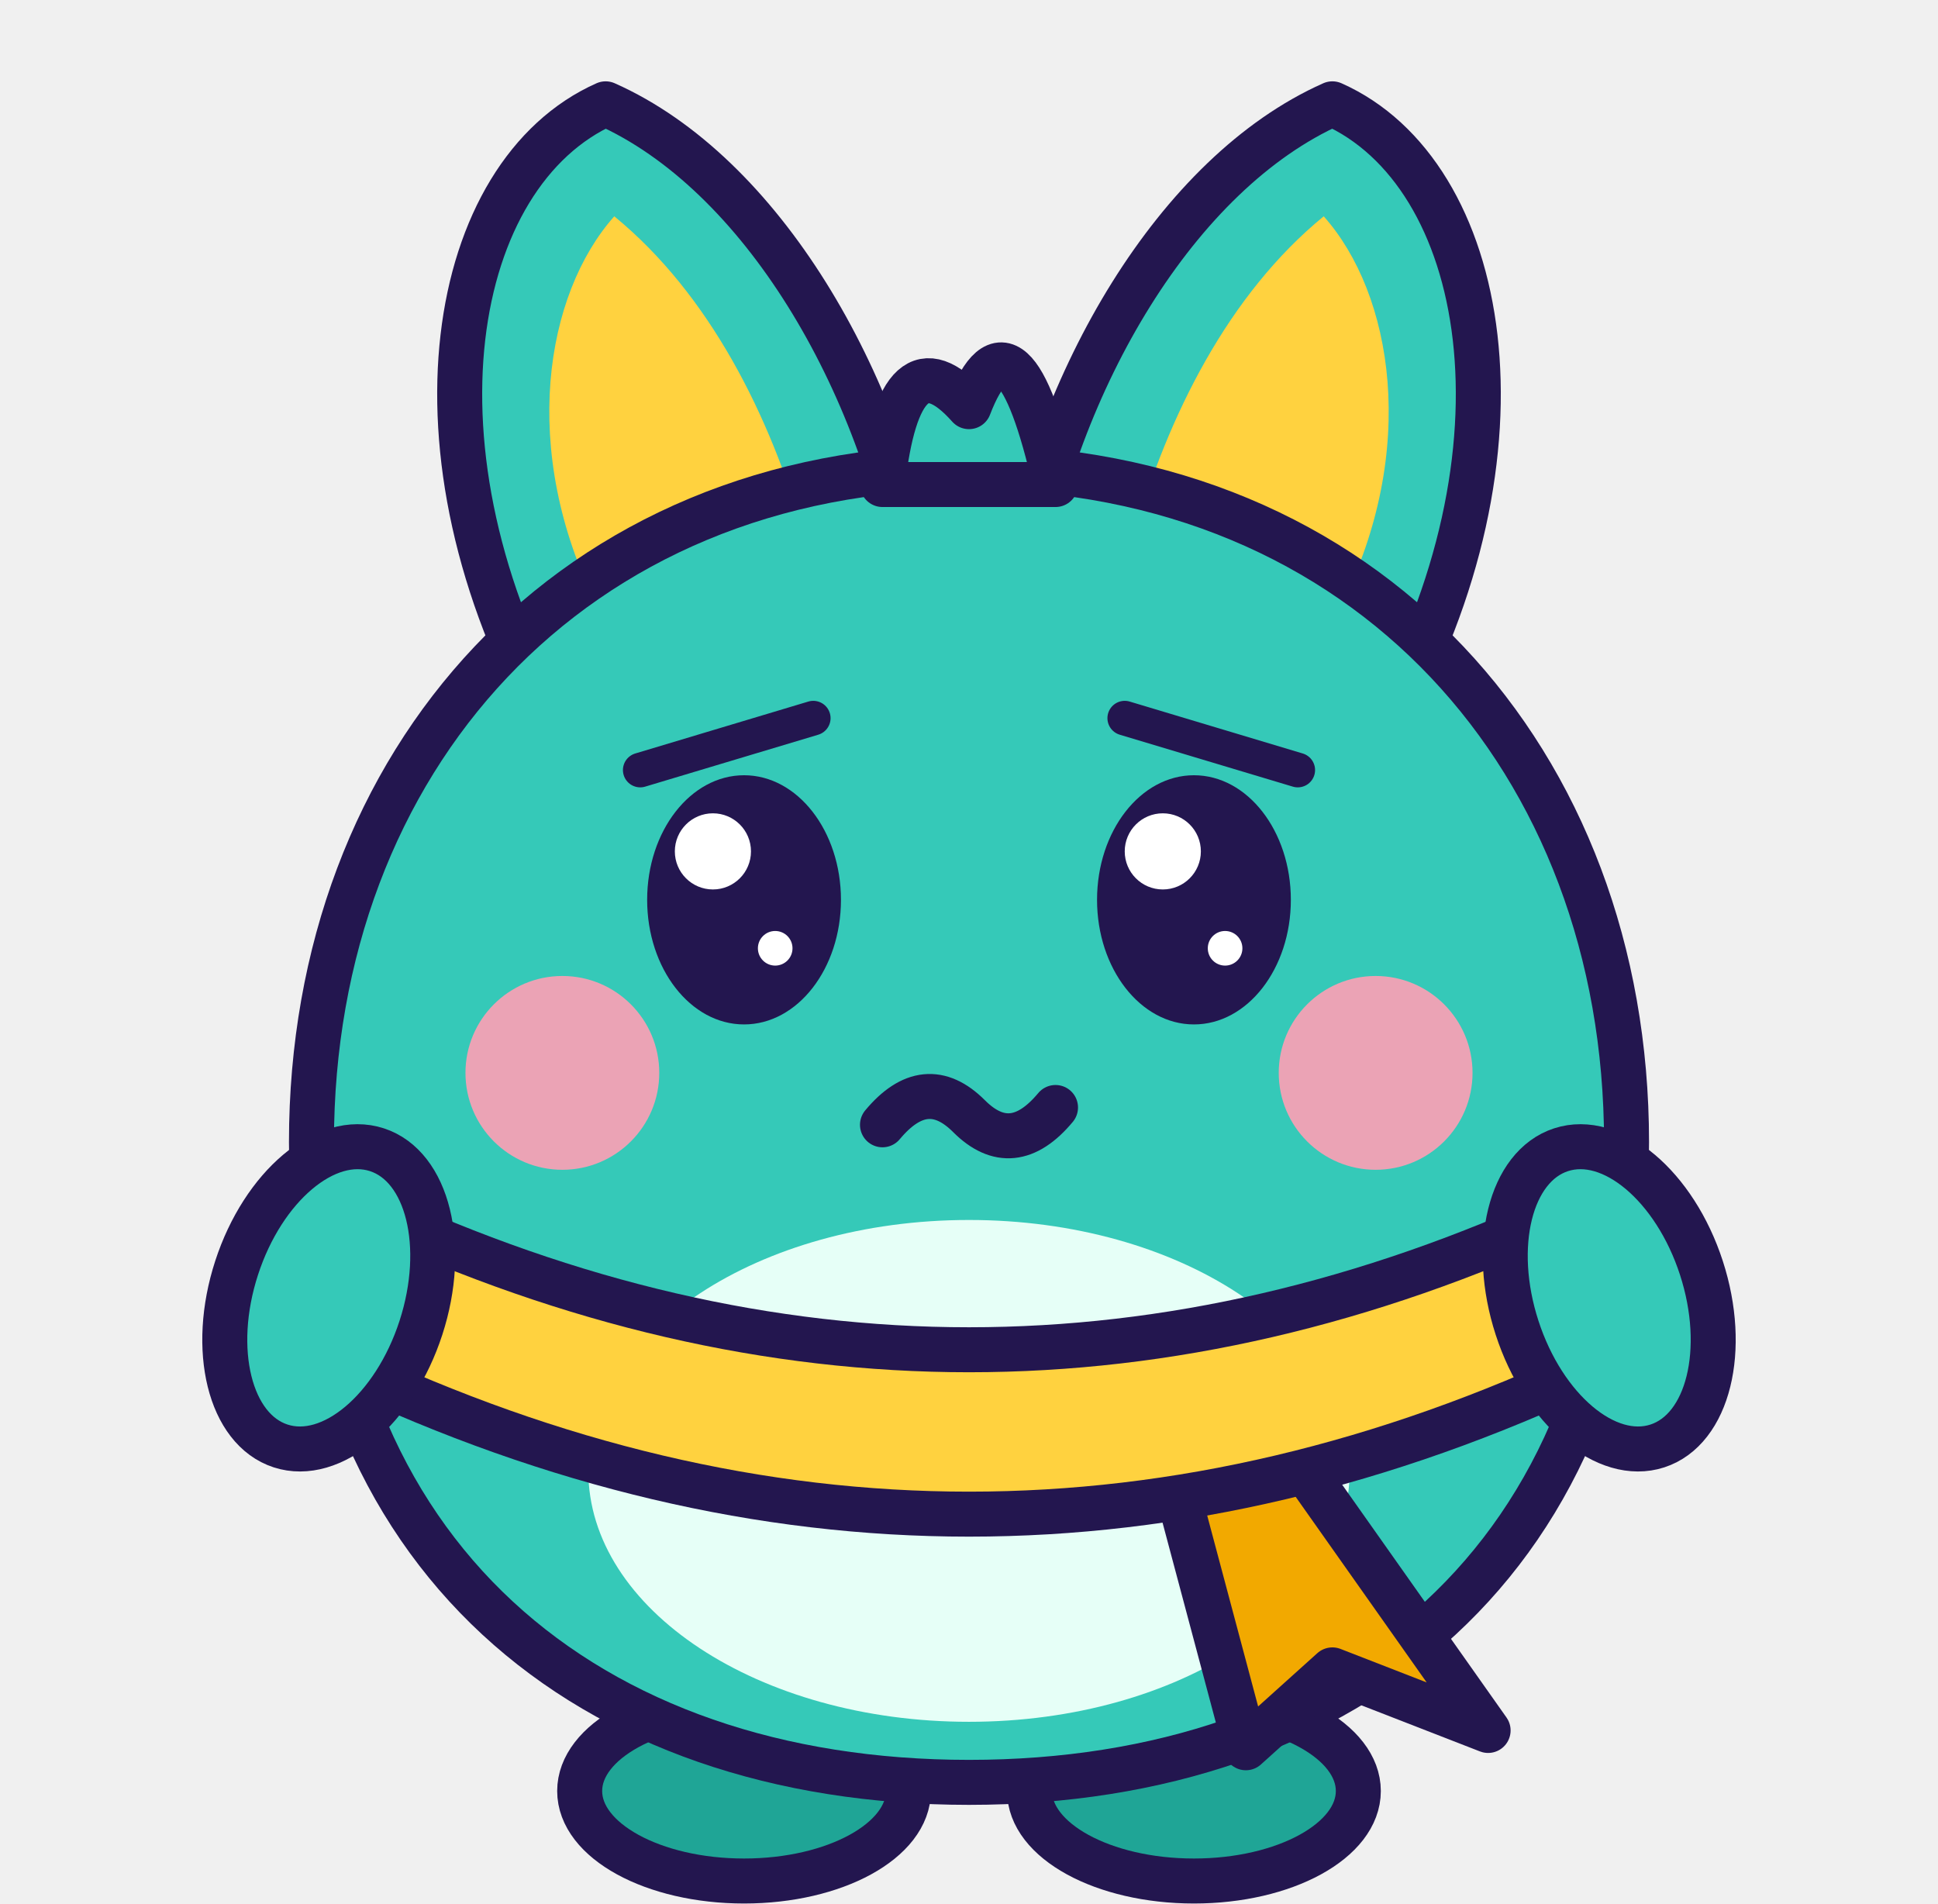
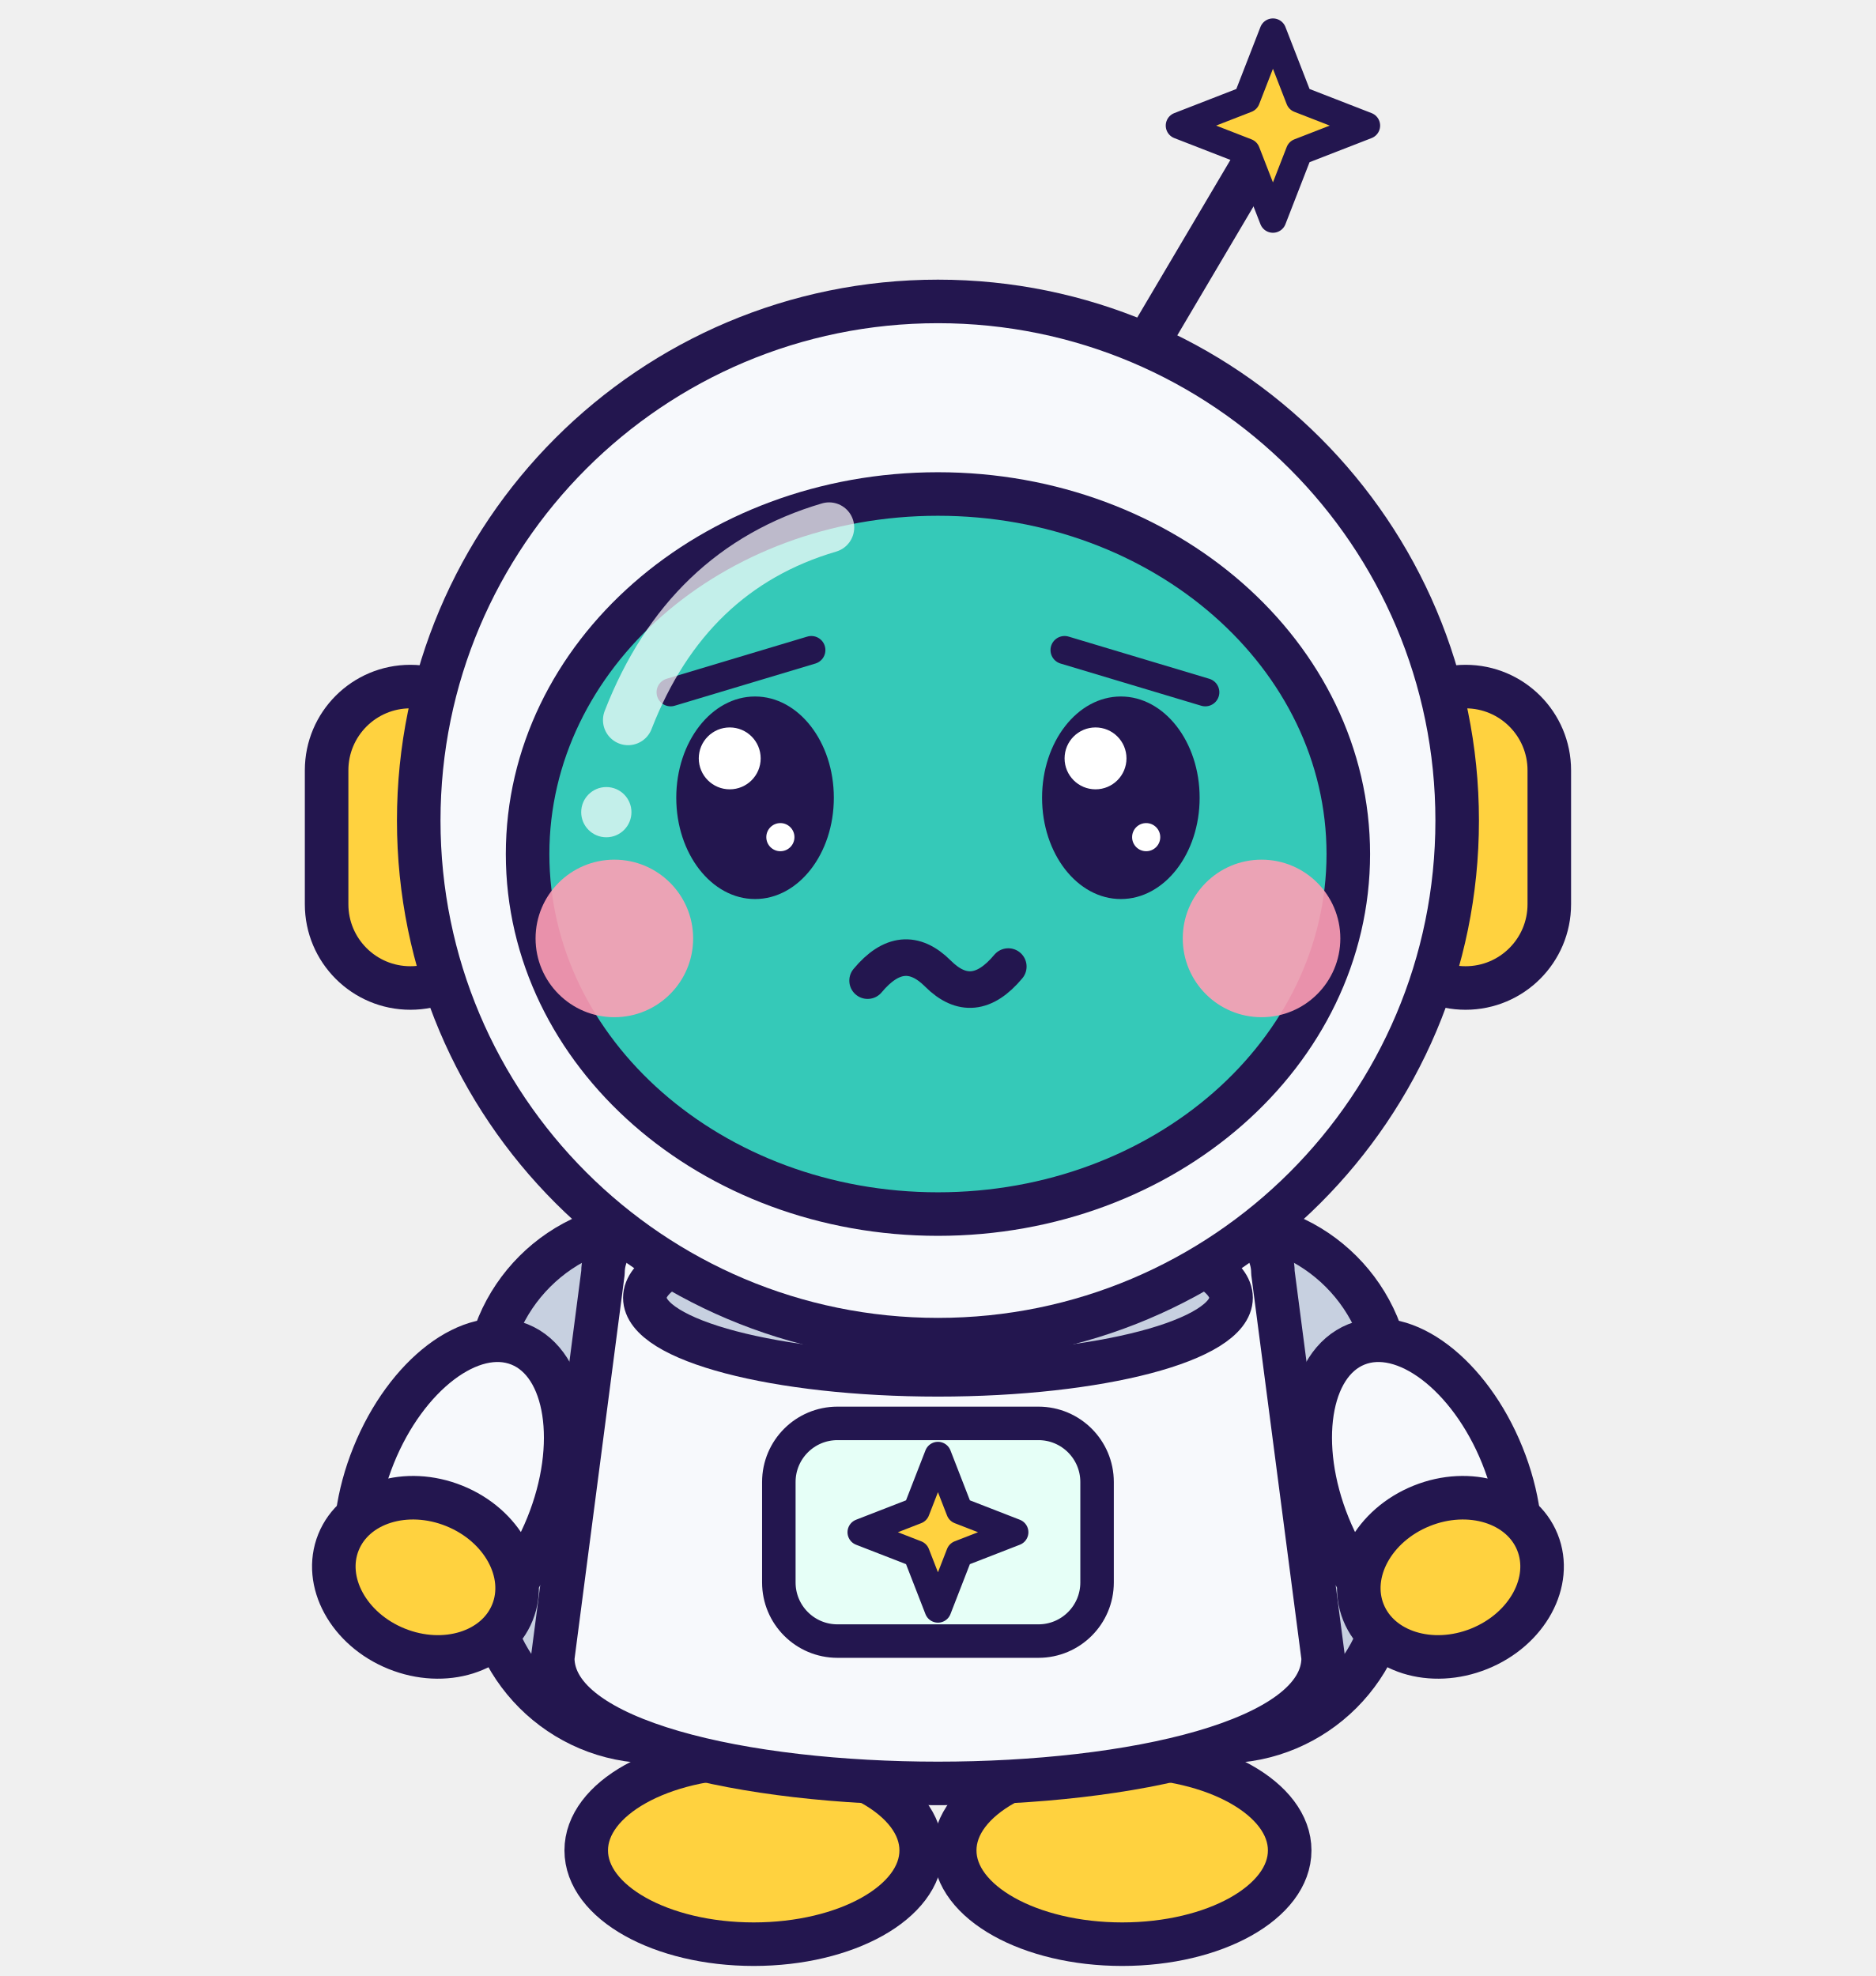
- <svg xmlns="http://www.w3.org/2000/svg" viewBox="-6 0 112 110" width="448" height="440" aria-label="Matty">
-   <ellipse cx="37" cy="103.5" rx="9.5" ry="5.2" fill="#1fa596" stroke="#23164f" stroke-width="2.6" stroke-linejoin="round" stroke-linecap="round" />
-   <ellipse cx="63" cy="103.5" rx="9.5" ry="5.2" fill="#1fa596" stroke="#23164f" stroke-width="2.6" stroke-linejoin="round" stroke-linecap="round" />
-   <g fill="#35c9b8" stroke="#23164f" stroke-width="2.6" stroke-linejoin="round" stroke-linecap="round">
-     <path d="M26 42 C17 26 20 10 29 6 C38 10 45 22 47 34Z" />
-     <path d="M74 42 C83 26 80 10 71 6 C62 10 55 22 53 34Z" />
-     <path d="M28.5 35 C24 26 25.5 17 29.5 12.5 C35 17 38.5 24 40.5 31Z" fill="#ffd23f" stroke="none" />
-     <path d="M71.5 35 C76 26 74.5 17 70.5 12.5 C65 17 61.5 24 59.5 31Z" fill="#ffd23f" stroke="none" />
+ <svg xmlns="http://www.w3.org/2000/svg" viewBox="-6 -8 112 118" width="448" height="472" aria-label="Matty">
+   <rect x="23" y="65" width="54" height="31" rx="10" fill="#c7d0e0" stroke="#23164f" stroke-width="2.6" stroke-linejoin="round" stroke-linecap="round" />
+   <ellipse cx="39" cy="102.5" rx="10" ry="5.6" fill="#ffd23f" stroke="#23164f" stroke-width="2.6" stroke-linejoin="round" stroke-linecap="round" />
+   <ellipse cx="61" cy="102.5" rx="10" ry="5.6" fill="#ffd23f" stroke="#23164f" stroke-width="2.6" stroke-linejoin="round" stroke-linecap="round" />
+   <path d="M30 68 C30 59 70 59 70 68 L73 91 C73 101 27 101 27 91Z" fill="#f7f9fc" stroke="#23164f" stroke-width="2.6" stroke-linejoin="round" stroke-linecap="round" />
+   <rect x="40.5" y="77" width="19" height="13" rx="3.5" fill="#e6fff7" stroke="#23164f" stroke-width="2" stroke-linejoin="round" stroke-linecap="round" />
+   <path d="M50 78.9 L51.288 82.212 L54.6 83.5 L51.288 84.788 L50 88.1 L48.712 84.788 L45.4 83.5 L48.712 82.212Z" fill="#ffd23f" stroke="#23164f" stroke-width="1.6" stroke-linejoin="round" stroke-linecap="round" />
+   <ellipse cx="50" cy="69.5" rx="17.5" ry="4.6" fill="#c7d0e0" stroke="#23164f" stroke-width="2.6" stroke-linejoin="round" stroke-linecap="round" />
+   <path d="M62.5 12.5 L69 1.5" fill="none" stroke="#23164f" stroke-width="2.6" stroke-linejoin="round" stroke-linecap="round" />
+   <path d="M70 -6.1 L71.568 -2.068 L75.6 -0.5 L71.568 1.068 L70 5.1 L68.432 1.068 L64.4 -0.5 L68.432 -2.068Z" fill="#ffd23f" stroke="#23164f" stroke-width="1.6" stroke-linejoin="round" stroke-linecap="round" />
+   <rect x="13.5" y="33" width="10" height="18" rx="5" fill="#ffd23f" stroke="#23164f" stroke-width="2.6" stroke-linejoin="round" stroke-linecap="round" />
+   <rect x="76.5" y="33" width="10" height="18" rx="5" fill="#ffd23f" stroke="#23164f" stroke-width="2.6" stroke-linejoin="round" stroke-linecap="round" />
+   <circle cx="50" cy="41" r="31" fill="#f7f9fc" stroke="#23164f" stroke-width="2.6" stroke-linejoin="round" stroke-linecap="round" />
+   <ellipse cx="50" cy="43" rx="24.5" ry="21.5" fill="#35c9b8" stroke="#23164f" stroke-width="2.6" stroke-linejoin="round" stroke-linecap="round" />
+   <g transform="translate(50 43) scale(.84) translate(-50 -56)">
+     <circle cx="27" cy="62" r="5.6" fill="#ff9fb5" opacity=".9" />
+     <circle cx="73" cy="62" r="5.6" fill="#ff9fb5" opacity=".9" />
+     <g>
+       <ellipse cx="37" cy="52" rx="5.6" ry="7.2" fill="#23164f" />
+       <ellipse cx="63" cy="52" rx="5.6" ry="7.2" fill="#23164f" />
+       <g fill="#fff">
+         <circle cx="35.2" cy="49.2" r="2.2" />
+         <circle cx="61.2" cy="49.2" r="2.2" />
+         <circle cx="38.8" cy="54.8" r="1" />
+         <circle cx="64.8" cy="54.8" r="1" />
+       </g>
+     </g>
+     <g fill="none" stroke="#23164f" stroke-width="2" stroke-linejoin="round" stroke-linecap="round">
+       <path d="M31 44.5 L41 41.5" />
+       <path d="M69 44.5 L59 41.5" />
+     </g>
+     <path d="M45 65 Q47.5 62 50 64.5 Q52.5 67 55 64" fill="none" stroke="#23164f" stroke-width="2.6" stroke-linejoin="round" stroke-linecap="round" />
  </g>
-   <path d="M50 27 C73 27 88 44 88 66 C88 90 72 103 50 103 C28 103 12 90 12 66 C12 44 27 27 50 27Z" fill="#35c9b8" stroke="#23164f" stroke-width="2.6" stroke-linejoin="round" stroke-linecap="round" />
-   <ellipse cx="50" cy="85" rx="22" ry="14.5" fill="#e6fff7" />
-   <path d="M45 28 Q46 19 50 23.5 Q52.5 17 55 28Z" fill="#35c9b8" stroke="#23164f" stroke-width="2.6" stroke-linejoin="round" stroke-linecap="round" />
-   <circle cx="26.5" cy="62" r="5.6" fill="#ff9fb5" opacity=".9" />
-   <circle cx="73.5" cy="62" r="5.6" fill="#ff9fb5" opacity=".9" />
-   <g>
-     <ellipse cx="37" cy="52" rx="5.6" ry="7.2" fill="#23164f" />
-     <ellipse cx="63" cy="52" rx="5.6" ry="7.2" fill="#23164f" />
-     <g fill="#fff">
-       <circle cx="35.2" cy="49.2" r="2.2" />
-       <circle cx="61.2" cy="49.2" r="2.2" />
-       <circle cx="38.8" cy="54.8" r="1" />
-       <circle cx="64.8" cy="54.8" r="1" />
-     </g>
+   <path d="M31.5 35 Q35 26 43.5 23.5" fill="none" stroke="#fff" stroke-width="3" stroke-linecap="round" opacity=".7" />
+   <circle cx="30.2" cy="40.5" r="1.5" fill="#fff" opacity=".7" />
+   <g transform="rotate(22 21.5 81)">
+     <ellipse cx="21.5" cy="81" rx="5.6" ry="9.4" fill="#f7f9fc" stroke="#23164f" stroke-width="2.6" stroke-linejoin="round" stroke-linecap="round" />
+     <ellipse cx="21.5" cy="86.6" rx="5.6" ry="4.6" fill="#ffd23f" stroke="#23164f" stroke-width="2.6" stroke-linejoin="round" stroke-linecap="round" />
  </g>
-   <g fill="none" stroke="#23164f" stroke-width="2" stroke-linejoin="round" stroke-linecap="round">
-     <path d="M31 44.5 L41 41.5" />
-     <path d="M69 44.5 L59 41.5" />
+   <g transform="rotate(-22 78.5 81)">
+     <ellipse cx="78.5" cy="81" rx="5.6" ry="9.4" fill="#f7f9fc" stroke="#23164f" stroke-width="2.6" stroke-linejoin="round" stroke-linecap="round" />
+     <ellipse cx="78.5" cy="86.6" rx="5.6" ry="4.6" fill="#ffd23f" stroke="#23164f" stroke-width="2.6" stroke-linejoin="round" stroke-linecap="round" />
  </g>
-   <path d="M45 65 Q47.5 62 50 64.5 Q52.5 67 55 64" fill="none" stroke="#23164f" stroke-width="2.6" stroke-linejoin="round" stroke-linecap="round" />
-   <path d="M68 83 L80 100 L71 96.5 L66 101 L62 86Z" fill="#f2a900" stroke="#23164f" stroke-width="2.6" stroke-linejoin="round" stroke-linecap="round" />
-   <path d="M15.5 70 Q50 86 84.5 70 L86 79 Q50 96 14 79Z" fill="#ffd23f" stroke="#23164f" stroke-width="2.6" stroke-linejoin="round" stroke-linecap="round" />
-   <ellipse cx="13" cy="75" rx="5.6" ry="9" fill="#35c9b8" stroke="#23164f" stroke-width="2.6" stroke-linejoin="round" stroke-linecap="round" transform="rotate(18 13 75)" />
-   <ellipse cx="87" cy="75" rx="5.6" ry="9" fill="#35c9b8" stroke="#23164f" stroke-width="2.6" stroke-linejoin="round" stroke-linecap="round" transform="rotate(-18 87 75)" />
</svg>
